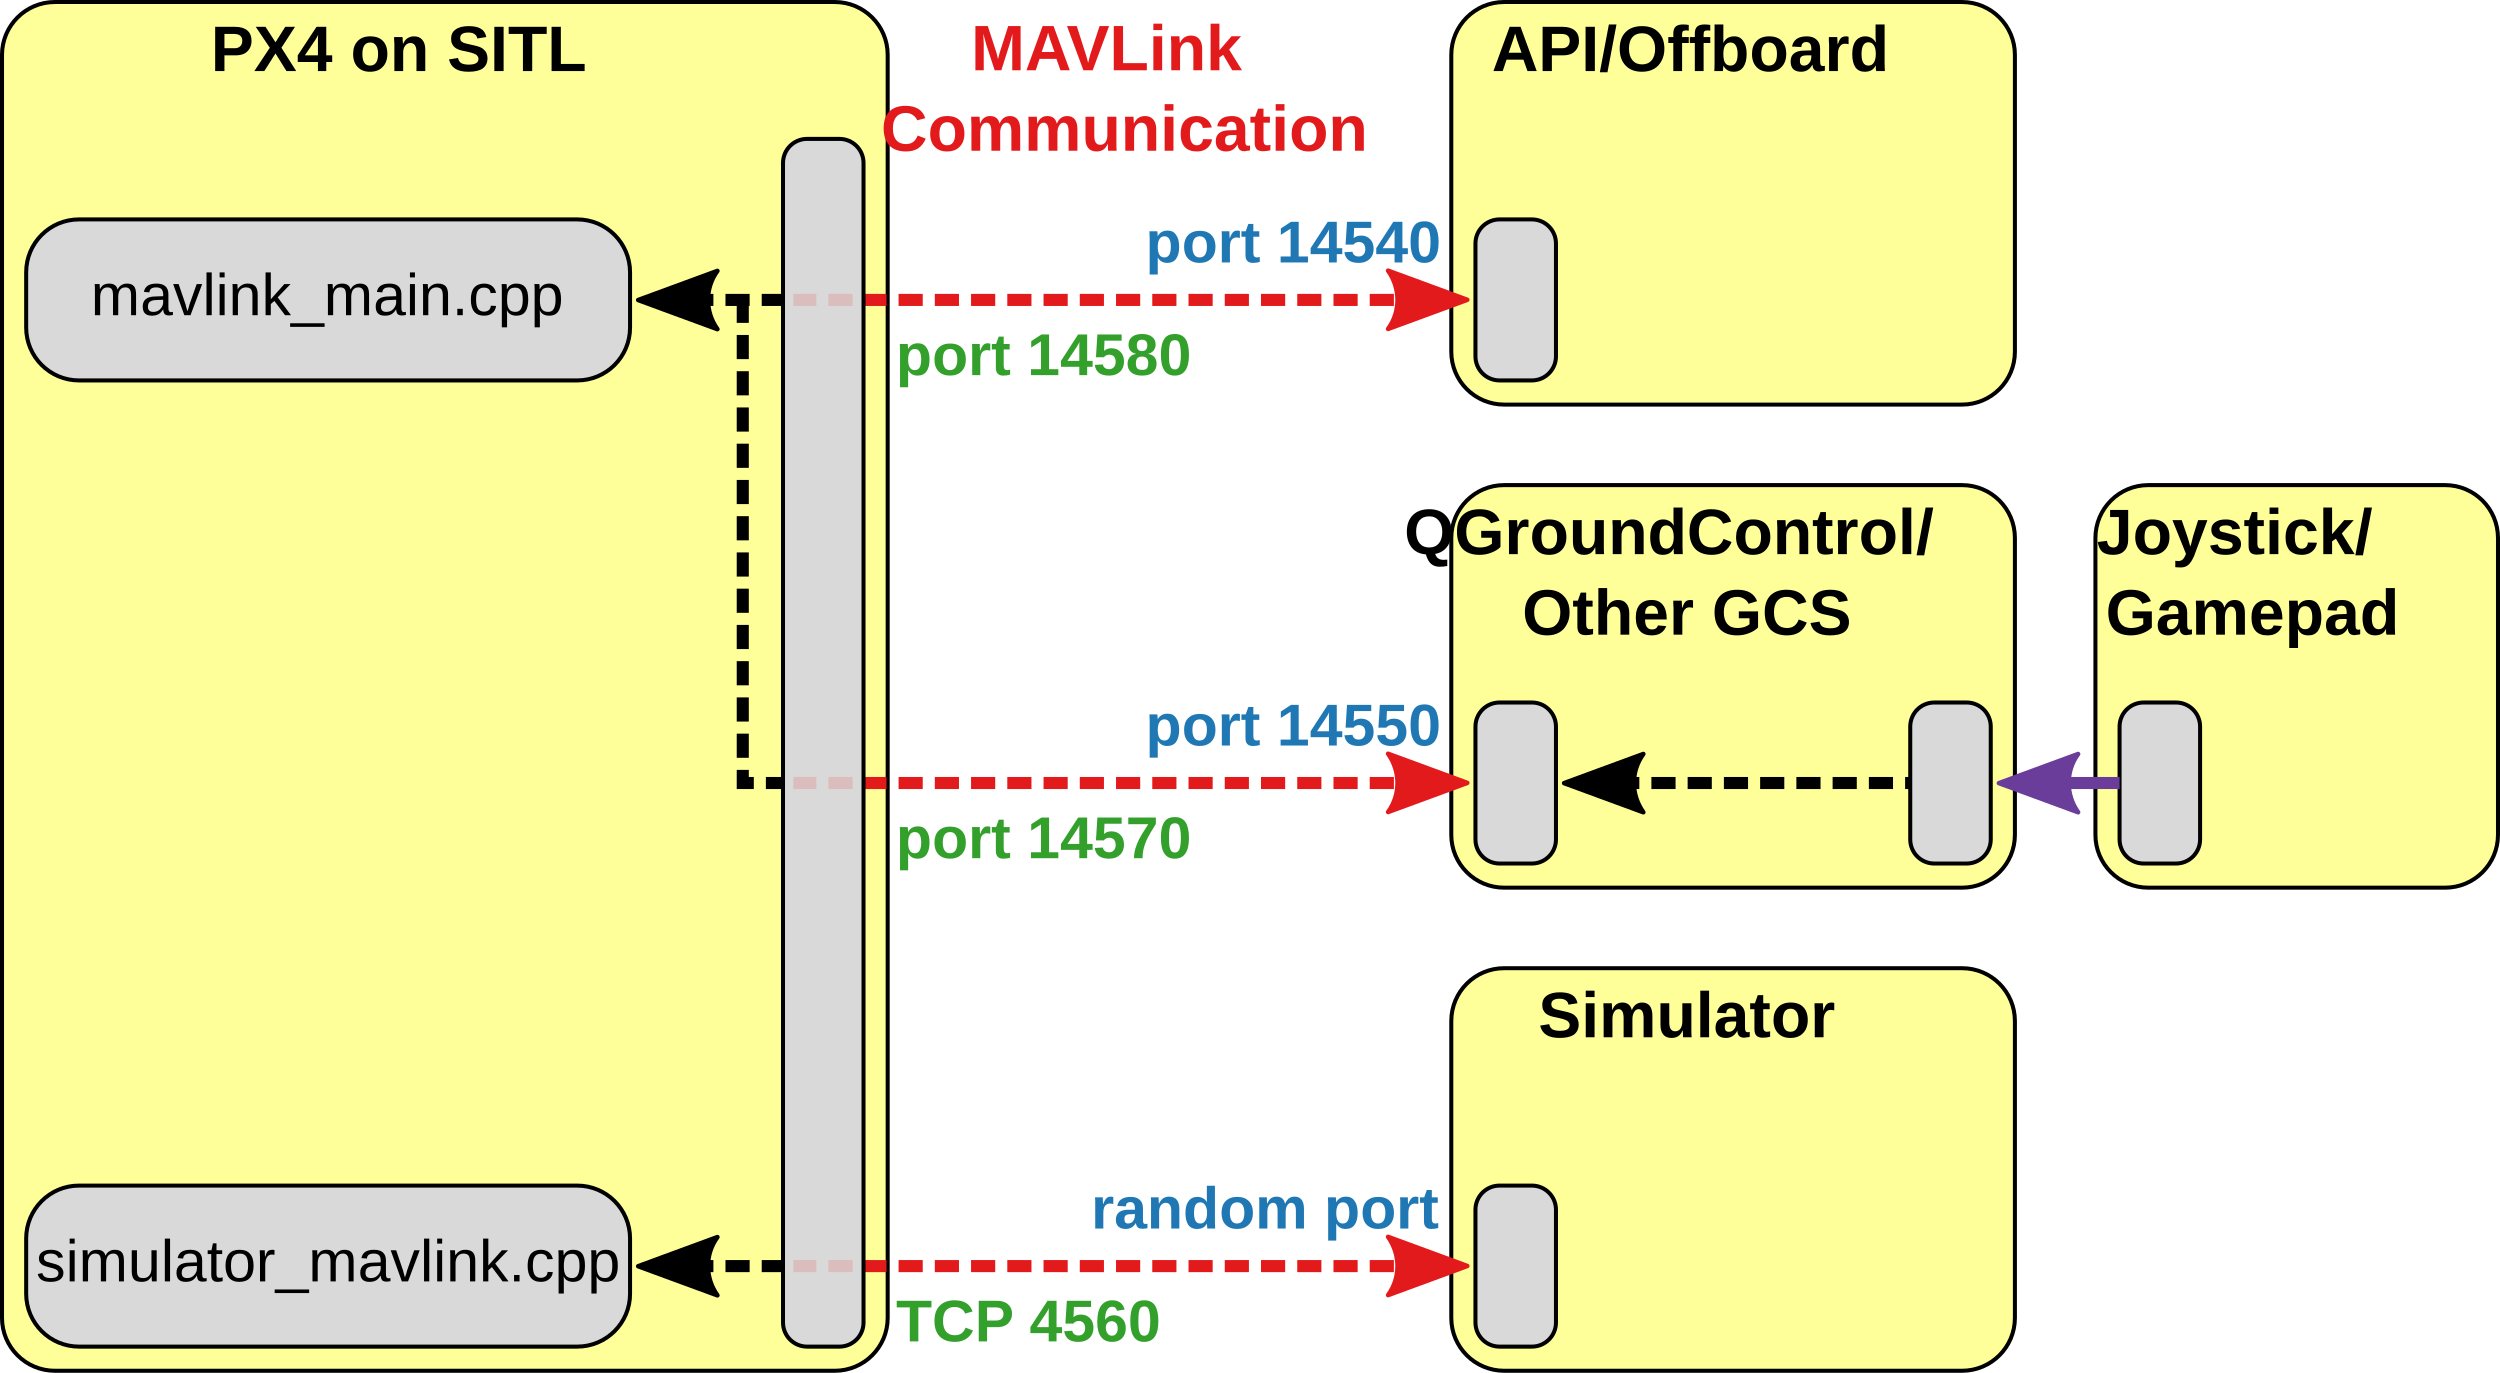
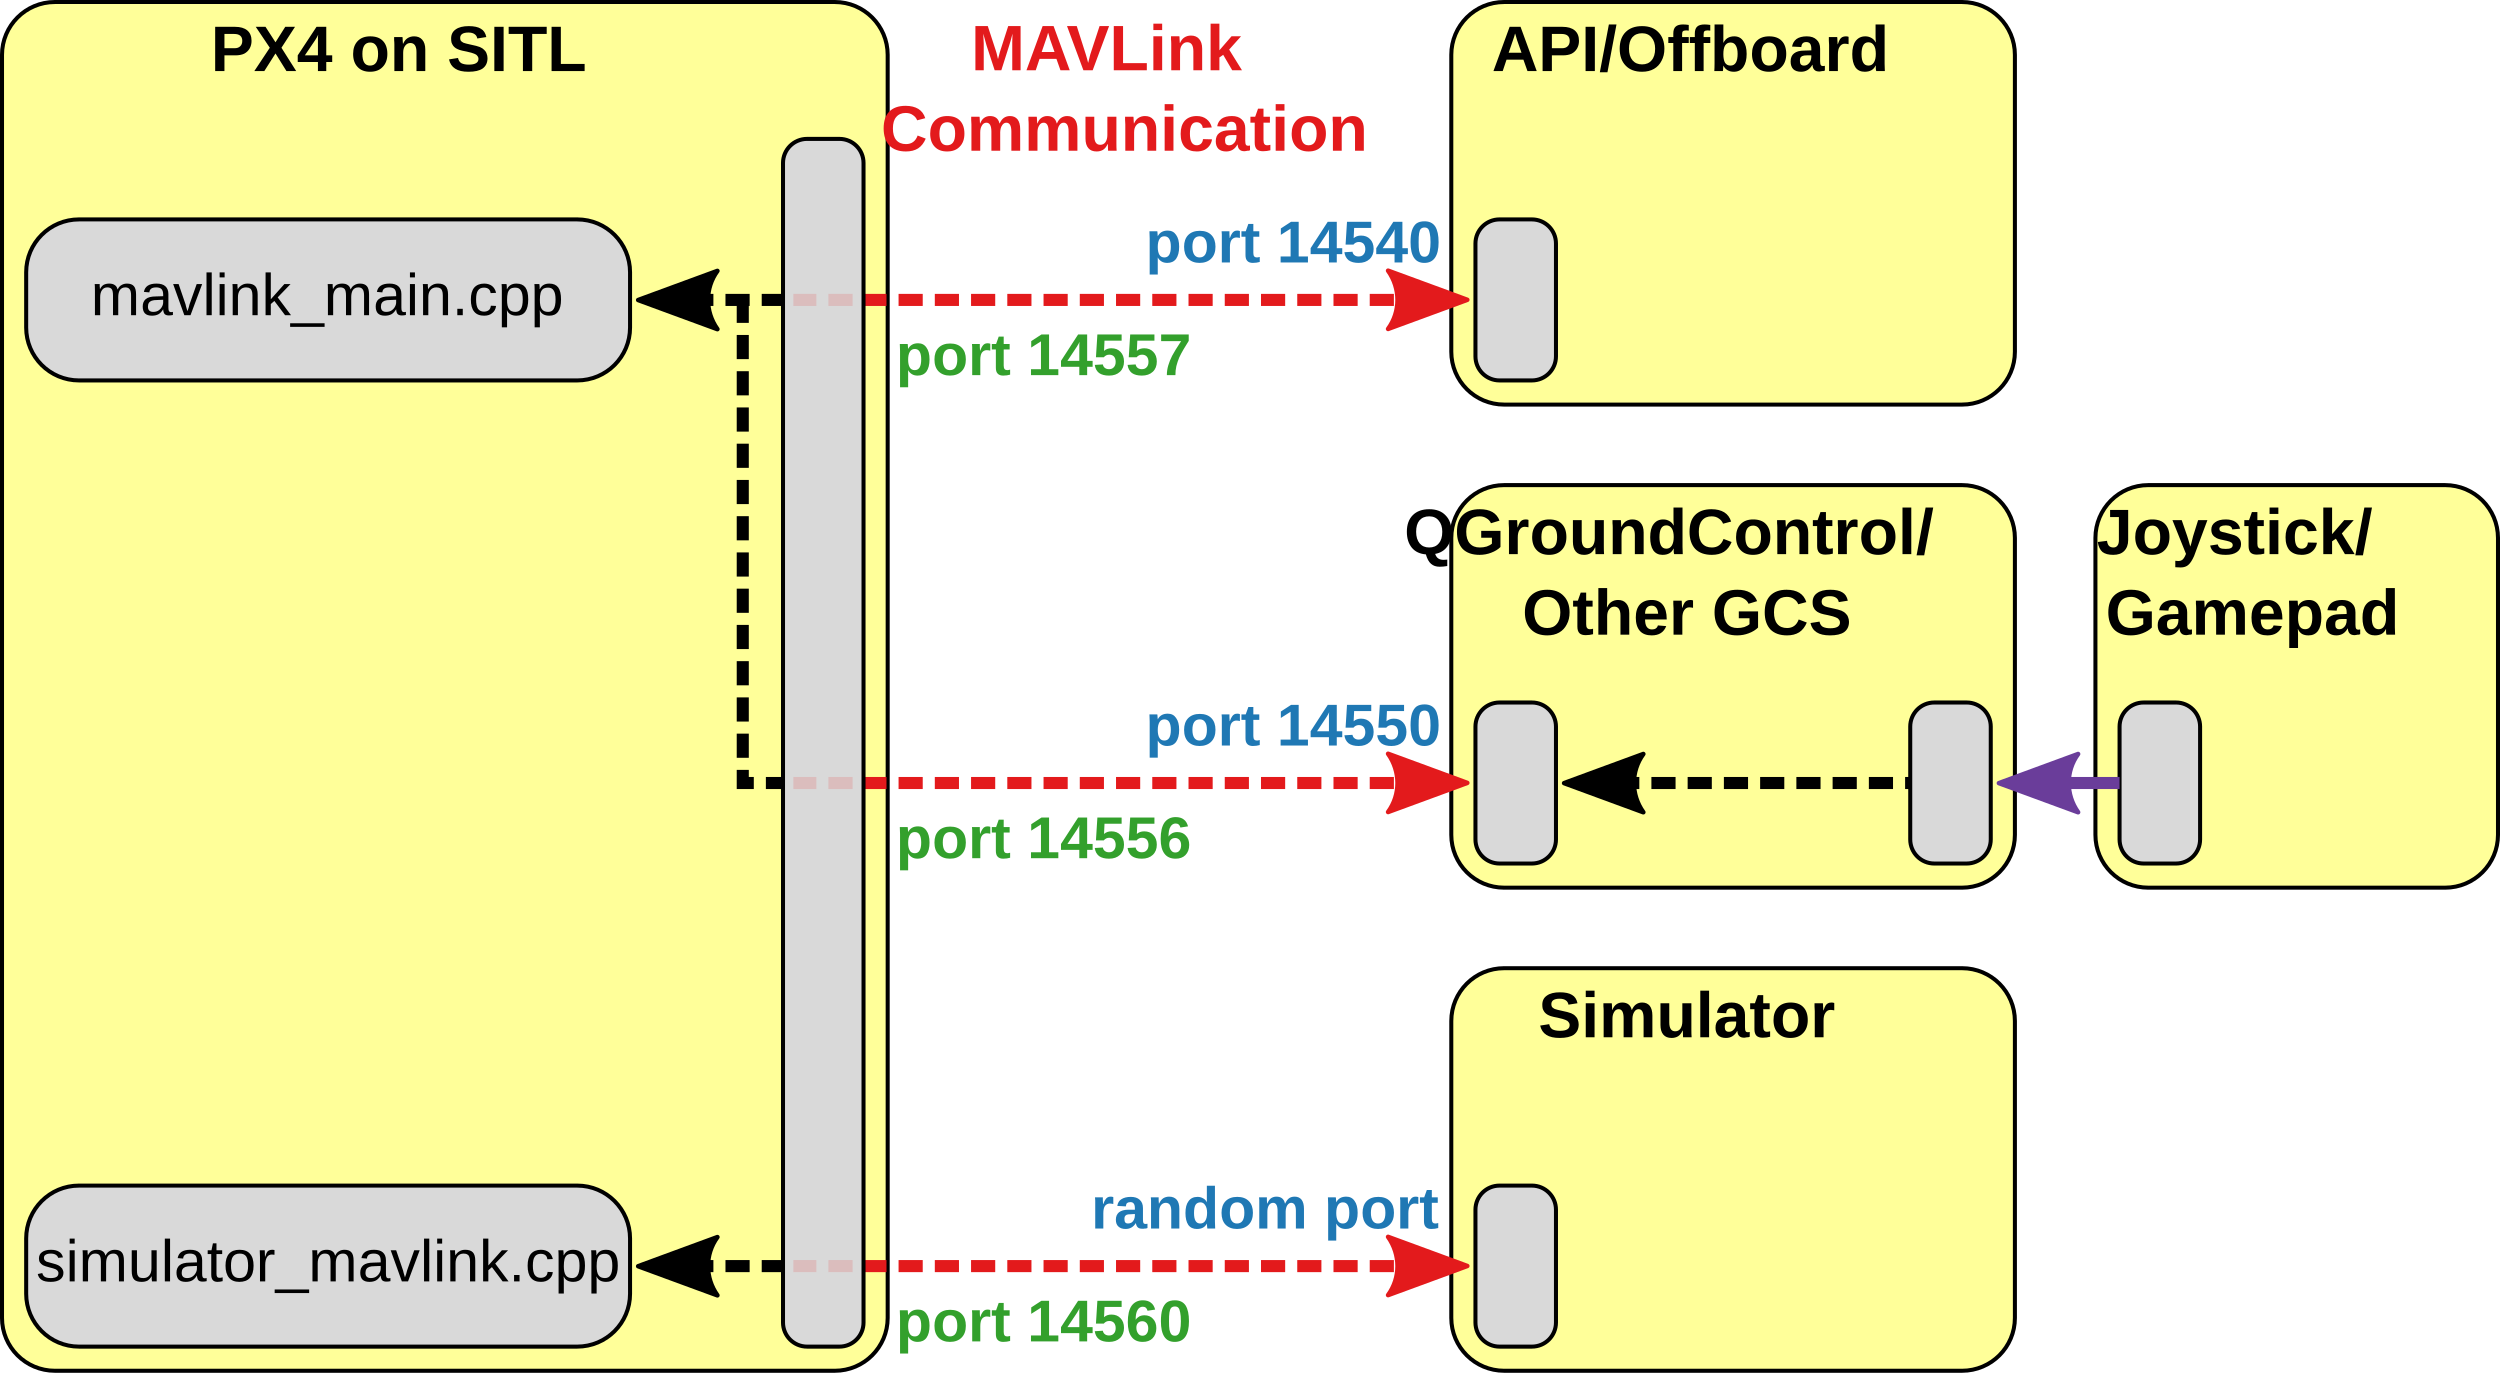
<svg xmlns="http://www.w3.org/2000/svg" width="164.306mm" height="90.223mm" viewBox="0 0 164.306 90.223" version="1.1" id="svg4553">
  <defs id="defs4547">
    <marker style="overflow:visible" id="marker3113" refX="0" refY="0" orient="auto">
      <path transform="scale(0.6)" d="M 8.719,4.034 -2.207,0.016 8.719,-4.002 c -1.745,2.372 -1.735,5.617 -6e-7,8.035 z" style="fill:#000000;fill-opacity:1;fill-rule:evenodd;stroke:#000000;stroke-width:0.625;stroke-linejoin:round;stroke-opacity:1" id="path3111" />
    </marker>
    <marker orient="auto" refY="0" refX="0" id="Arrow2Mend" style="overflow:visible">
      <path id="path1414" style="fill:#e31a1c;fill-opacity:1;fill-rule:evenodd;stroke:#e31a1c;stroke-width:0.625;stroke-linejoin:round;stroke-opacity:1" d="M 8.719,4.034 -2.207,0.016 8.719,-4.002 c -1.745,2.372 -1.735,5.617 -6e-7,8.035 z" transform="scale(-0.6)" />
    </marker>
    <marker orient="auto" refY="0" refX="0" id="marker2195" style="overflow:visible">
      <path id="path2193" style="fill:#000000;fill-opacity:1;fill-rule:evenodd;stroke:#000000;stroke-width:0.625;stroke-linejoin:round;stroke-opacity:1" d="M 8.719,4.034 -2.207,0.016 8.719,-4.002 c -1.745,2.372 -1.735,5.617 -6e-7,8.035 z" transform="matrix(-1.1,0,0,-1.1,-1.1,0)" />
    </marker>
    <marker orient="auto" refY="0" refX="0" id="marker2119" style="overflow:visible">
      <path id="path2117" d="M 0,0 5,-5 -12.5,0 5,5 Z" style="fill:#000000;fill-opacity:1;fill-rule:evenodd;stroke:#000000;stroke-width:1pt;stroke-opacity:1" transform="matrix(-0.4,0,0,-0.4,-4,0)" />
    </marker>
    <marker orient="auto" refY="0" refX="0" id="Arrow1Send" style="overflow:visible">
      <path id="path1402" d="M 0,0 5,-5 -12.5,0 5,5 Z" style="fill:#000000;fill-opacity:1;fill-rule:evenodd;stroke:#000000;stroke-width:1pt;stroke-opacity:1" transform="matrix(-0.2,0,0,-0.2,-1.2,0)" />
    </marker>
    <marker style="overflow:visible" id="marker1987" refX="0" refY="0" orient="auto">
      <path transform="scale(0.6)" d="M 8.719,4.034 -2.207,0.016 8.719,-4.002 c -1.745,2.372 -1.735,5.617 -6e-7,8.035 z" style="fill:#6a3d9a;fill-opacity:1;fill-rule:evenodd;stroke:#6a3d9a;stroke-width:0.625;stroke-linejoin:round;stroke-opacity:1" id="path1985" />
    </marker>
    <marker orient="auto" refY="0" refX="0" id="marker1923" style="overflow:visible">
      <path id="path1921" d="M 0,0 5,-5 -12.5,0 5,5 Z" style="fill:#000000;fill-opacity:1;fill-rule:evenodd;stroke:#000000;stroke-width:1pt;stroke-opacity:1" transform="matrix(-0.4,0,0,-0.4,-4,0)" />
    </marker>
    <marker orient="auto" refY="0" refX="0" id="Arrow2Lend" style="overflow:visible">
      <path id="path1408" style="fill:#000000;fill-opacity:1;fill-rule:evenodd;stroke:#000000;stroke-width:0.625;stroke-linejoin:round;stroke-opacity:1" d="M 8.719,4.034 -2.207,0.016 8.719,-4.002 c -1.745,2.372 -1.735,5.617 -6e-7,8.035 z" transform="matrix(-1.1,0,0,-1.1,-1.1,0)" />
    </marker>
    <marker orient="auto" refY="0" refX="0" id="Arrow1Mend" style="overflow:visible">
      <path id="path1396" d="M 0,0 5,-5 -12.5,0 5,5 Z" style="fill:#000000;fill-opacity:1;fill-rule:evenodd;stroke:#000000;stroke-width:1pt;stroke-opacity:1" transform="matrix(-0.4,0,0,-0.4,-4,0)" />
    </marker>
    <marker orient="auto" refY="0" refX="0" id="Arrow2Mstart" style="overflow:visible">
      <path id="path1411" style="fill:#000000;fill-opacity:1;fill-rule:evenodd;stroke:#000000;stroke-width:0.625;stroke-linejoin:round;stroke-opacity:1" d="M 8.719,4.034 -2.207,0.016 8.719,-4.002 c -1.745,2.372 -1.735,5.617 -6e-7,8.035 z" transform="scale(0.6)" />
    </marker>
    <marker orient="auto" refY="0" refX="0" id="Arrow1Sstart" style="overflow:visible">
      <path id="path1399" d="M 0,0 5,-5 -12.5,0 5,5 Z" style="fill:#000000;fill-opacity:1;fill-rule:evenodd;stroke:#000000;stroke-width:1pt;stroke-opacity:1" transform="matrix(0.2,0,0,0.2,1.2,0)" />
    </marker>
    <marker orient="auto" refY="0" refX="0" id="marker1671" style="overflow:visible">
      <path id="path1669" d="M 0,0 5,-5 -12.5,0 5,5 Z" style="fill:#000000;fill-opacity:1;fill-rule:evenodd;stroke:#000000;stroke-width:1pt;stroke-opacity:1" transform="matrix(0.4,0,0,0.4,4,0)" />
    </marker>
    <marker orient="auto" refY="0" refX="0" id="Arrow1Mstart" style="overflow:visible">
      <path id="path1393" d="M 0,0 5,-5 -12.5,0 5,5 Z" style="fill:#000000;fill-opacity:1;fill-rule:evenodd;stroke:#000000;stroke-width:1pt;stroke-opacity:1" transform="matrix(0.4,0,0,0.4,4,0)" />
    </marker>
    <marker orient="auto" refY="0" refX="0" id="Arrow2Mend-3" style="overflow:visible">
      <path id="path1414-1" style="fill:#e31a1c;fill-opacity:1;fill-rule:evenodd;stroke:#e31a1c;stroke-width:0.625;stroke-linejoin:round;stroke-opacity:1" d="M 8.719,4.034 -2.207,0.016 8.719,-4.002 c -1.745,2.372 -1.735,5.617 -6e-7,8.035 z" transform="scale(-0.6)" />
    </marker>
    <marker orient="auto" refY="0" refX="0" id="Arrow2Mend-3-4" style="overflow:visible">
      <path id="path1414-1-7" style="fill:#e31a1c;fill-opacity:1;fill-rule:evenodd;stroke:#e31a1c;stroke-width:0.625;stroke-linejoin:round;stroke-opacity:1" d="M 8.719,4.034 -2.207,0.016 8.719,-4.002 c -1.745,2.372 -1.735,5.617 -6e-7,8.035 z" transform="scale(-0.6)" />
    </marker>
    <marker orient="auto" refY="0" refX="0" id="Arrow2Mend-5" style="overflow:visible">
      <path id="path1414-5" style="fill:#000000;fill-opacity:1;fill-rule:evenodd;stroke:#000000;stroke-width:0.625;stroke-linejoin:round;stroke-opacity:1" d="M 8.719,4.034 -2.207,0.016 8.719,-4.002 c -1.745,2.372 -1.735,5.617 -6e-7,8.035 z" transform="scale(-0.6)" />
    </marker>
    <marker style="overflow:visible" id="marker3113-6" refX="0" refY="0" orient="auto">
      <path transform="scale(0.6)" d="M 8.719,4.034 -2.207,0.016 8.719,-4.002 c -1.745,2.372 -1.735,5.617 -6e-7,8.035 z" style="fill:#000000;fill-opacity:1;fill-rule:evenodd;stroke:#000000;stroke-width:0.625;stroke-linejoin:round;stroke-opacity:1" id="path3111-5" />
    </marker>
    <marker style="overflow:visible" id="marker3113-6-9" refX="0" refY="0" orient="auto">
      <path transform="scale(0.6)" d="M 8.719,4.034 -2.207,0.016 8.719,-4.002 c -1.745,2.372 -1.735,5.617 -6e-7,8.035 z" style="fill:#000000;fill-opacity:1;fill-rule:evenodd;stroke:#000000;stroke-width:0.625;stroke-linejoin:round;stroke-opacity:1" id="path3111-5-3" />
    </marker>
    <marker orient="auto" refY="0" refX="0" id="Arrow2Mend-36" style="overflow:visible">
      <path id="path1414-7" style="fill:#e31a1c;fill-opacity:1;fill-rule:evenodd;stroke:#e31a1c;stroke-width:0.625;stroke-linejoin:round;stroke-opacity:1" d="M 8.719,4.034 -2.207,0.016 8.719,-4.002 c -1.745,2.372 -1.735,5.617 -6e-7,8.035 z" transform="scale(-0.6)" />
    </marker>
  </defs>
  <g id="layer1" transform="translate(85.70808,-62.90077)">
    <text xml:space="preserve" style="font-style:normal;font-variant:normal;font-weight:normal;font-stretch:normal;font-size:2.822px;line-height:125%;font-family:Arial;-inkscape-font-specification:Arial;letter-spacing:0px;word-spacing:0px;fill:#000000;fill-opacity:1;stroke:none;stroke-width:0.265px;stroke-linecap:butt;stroke-linejoin:miter;stroke-opacity:1" x="-103.433" y="27.657" id="text1059">
      <tspan id="tspan1057" x="-103.433" y="27.657" style="stroke-width:0.265px">Paired Palette: "#A6CEE3" "  #1F78B4"   "#B2DF8A"   "#33A02C"   "#FB9A99"  "#E31A1C"  "#FDBF6F" "#FF7F00"   "#CAB2D6"   "#6A3D9A"  "#FFFF99"   "#B15928"</tspan>
    </text>
    <rect style="opacity:1;fill:#a6cee3;fill-opacity:1;stroke:none;stroke-width:1.588;stroke-miterlimit:4;stroke-dasharray:none;paint-order:normal" id="rect899-5-9-9-6" width="9.622" height="9.622" x="-80.983" y="29.779" rx="3.473" ry="3.473" />
    <rect style="opacity:1;fill:#1f78b4;fill-opacity:1;stroke:none;stroke-width:1.588;stroke-miterlimit:4;stroke-dasharray:none;paint-order:normal" id="rect899-5-9-9-6-2" width="9.622" height="9.622" x="-65.108" y="29.779" rx="3.473" ry="3.473" />
    <rect style="opacity:1;fill:#b2df8a;fill-opacity:1;stroke:none;stroke-width:1.588;stroke-miterlimit:4;stroke-dasharray:none;paint-order:normal" id="rect899-5-9-9-6-2-6" width="9.622" height="9.622" x="-49.233" y="29.779" rx="3.473" ry="3.473" />
    <rect style="opacity:1;fill:#33a02c;fill-opacity:1;stroke:none;stroke-width:1.588;stroke-miterlimit:4;stroke-dasharray:none;paint-order:normal" id="rect899-5-9-9-6-2-6-1" width="9.622" height="9.622" x="-33.358" y="29.779" rx="3.473" ry="3.473" />
    <rect style="opacity:1;fill:#fb9a99;fill-opacity:1;stroke:none;stroke-width:1.588;stroke-miterlimit:4;stroke-dasharray:none;paint-order:normal" id="rect899-5-9-9-6-8" width="9.622" height="9.622" x="-17.483" y="29.779" rx="3.473" ry="3.473" />
    <rect style="opacity:1;fill:#e31a1c;fill-opacity:1;stroke:none;stroke-width:1.588;stroke-miterlimit:4;stroke-dasharray:none;paint-order:normal" id="rect899-5-9-9-6-2-7" width="9.622" height="9.622" x="-1.608" y="29.779" rx="3.473" ry="3.473" />
    <rect style="opacity:1;fill:#fdbf6f;fill-opacity:1;stroke:none;stroke-width:1.588;stroke-miterlimit:4;stroke-dasharray:none;paint-order:normal" id="rect899-5-9-9-6-2-6-9" width="9.622" height="9.622" x="14.267" y="29.779" rx="3.473" ry="3.473" />
    <rect style="opacity:1;fill:#ff7f00;fill-opacity:1;stroke:none;stroke-width:1.588;stroke-miterlimit:4;stroke-dasharray:none;paint-order:normal" id="rect899-5-9-9-6-2-6-1-2" width="9.622" height="9.622" x="30.142" y="29.779" rx="3.473" ry="3.473" />
    <rect style="opacity:1;fill:#cab2d6;fill-opacity:1;stroke:none;stroke-width:1.588;stroke-miterlimit:4;stroke-dasharray:none;paint-order:normal" id="rect899-5-9-9-6-8-0" width="9.622" height="9.622" x="46.017" y="29.779" rx="3.473" ry="3.473" />
    <rect style="opacity:1;fill:#6a3d9a;fill-opacity:1;stroke:none;stroke-width:1.588;stroke-miterlimit:4;stroke-dasharray:none;paint-order:normal" id="rect899-5-9-9-6-2-7-2" width="9.622" height="9.622" x="61.892" y="29.779" rx="3.473" ry="3.473" />
    <rect style="opacity:1;fill:#ffff99;fill-opacity:1;stroke:none;stroke-width:1.588;stroke-miterlimit:4;stroke-dasharray:none;paint-order:normal" id="rect899-5-9-9-6-2-6-9-3" width="9.622" height="9.622" x="77.767" y="29.779" rx="3.473" ry="3.473" />
    <rect style="opacity:1;fill:#b15928;fill-opacity:1;stroke:none;stroke-width:1.588;stroke-miterlimit:4;stroke-dasharray:none;paint-order:normal" id="rect899-5-9-9-6-2-6-1-2-7" width="9.622" height="9.622" x="93.642" y="29.779" rx="3.473" ry="3.473" />
    <rect style="opacity:1;fill:#ffff99;fill-opacity:1;stroke:#000000;stroke-width:0.265;stroke-miterlimit:4;stroke-dasharray:none;paint-order:normal" id="rect899-5-9-9-6-2-9-3" width="58.208" height="89.958" x="-85.576" y="63.033" rx="3.473" ry="3.473" />
    <rect style="opacity:1;fill:#ffff99;fill-opacity:1;stroke:#000000;stroke-width:0.265;stroke-miterlimit:4;stroke-dasharray:none;paint-order:normal" id="rect899-5-9-9-6-2-9-3-6-7" width="37.042" height="26.458" x="9.674" y="63.033" rx="3.473" ry="3.473" />
    <rect style="opacity:1;fill:#ffff99;fill-opacity:1;stroke:#000000;stroke-width:0.265;stroke-miterlimit:4;stroke-dasharray:none;paint-order:normal" id="rect899-5-9-9-6-2-9-3-6-7-5" width="37.042" height="26.458" x="9.674" y="94.783" rx="3.473" ry="3.473" />
    <rect style="opacity:1;fill:#ffff99;fill-opacity:1;stroke:#000000;stroke-width:0.265;stroke-miterlimit:4;stroke-dasharray:none;paint-order:normal" id="rect899-5-9-9-6-2-9-3-6-7-5-6" width="37.042" height="26.458" x="9.674" y="126.533" rx="3.473" ry="3.473" />
    <rect style="opacity:1;fill:#ffff99;fill-opacity:1;stroke:#000000;stroke-width:0.265;stroke-miterlimit:4;stroke-dasharray:none;paint-order:normal" id="rect899-5-9-9-6-2-9-3-6-7-5-2" width="26.458" height="26.458" x="52.008" y="94.783" rx="3.473" ry="3.473" />
    <text xml:space="preserve" style="font-style:normal;font-variant:normal;font-weight:normal;font-stretch:normal;font-size:4.233px;line-height:125%;font-family:Arial;-inkscape-font-specification:Arial;text-align:center;letter-spacing:0px;word-spacing:0px;text-anchor:middle;fill:#000000;fill-opacity:1;stroke:none;stroke-width:0.265px;stroke-linecap:butt;stroke-linejoin:miter;stroke-opacity:1" x="-56.561" y="67.57" id="text1034">
      <tspan id="tspan1032" x="-56.561" y="67.57" style="font-style:normal;font-variant:normal;font-weight:bold;font-stretch:normal;font-family:Arial;-inkscape-font-specification:'Arial Bold';text-align:center;text-anchor:middle;stroke-width:0.265px">PX4 on SITL</tspan>
    </text>
    <text xml:space="preserve" style="font-style:normal;font-variant:normal;font-weight:normal;font-stretch:normal;font-size:4.233px;line-height:125%;font-family:Arial;-inkscape-font-specification:Arial;text-align:center;letter-spacing:0px;word-spacing:0px;text-anchor:middle;fill:#000000;fill-opacity:1;stroke:none;stroke-width:0.265px;stroke-linecap:butt;stroke-linejoin:miter;stroke-opacity:1" x="28.33" y="67.57" id="text1034-1">
      <tspan id="tspan1032-2" x="28.33" y="67.57" style="font-style:normal;font-variant:normal;font-weight:bold;font-stretch:normal;font-family:Arial;-inkscape-font-specification:'Arial Bold';text-align:center;text-anchor:middle;stroke-width:0.265px">API/Offboard</tspan>
    </text>
    <text xml:space="preserve" style="font-style:normal;font-variant:normal;font-weight:normal;font-stretch:normal;font-size:4.233px;line-height:125%;font-family:Arial;-inkscape-font-specification:Arial;text-align:center;letter-spacing:0px;word-spacing:0px;text-anchor:middle;fill:#000000;fill-opacity:1;stroke:none;stroke-width:0.265px;stroke-linecap:butt;stroke-linejoin:miter;stroke-opacity:1" x="28.1" y="99.32" id="text1034-7">
      <tspan id="tspan1032-0" x="28.1" y="99.32" style="font-style:normal;font-variant:normal;font-weight:bold;font-stretch:normal;font-family:Arial;-inkscape-font-specification:'Arial Bold';text-align:center;text-anchor:middle;stroke-width:0.265px">QGroundControl/</tspan>
      <tspan x="28.1" y="104.612" style="font-style:normal;font-variant:normal;font-weight:bold;font-stretch:normal;font-family:Arial;-inkscape-font-specification:'Arial Bold';text-align:center;text-anchor:middle;stroke-width:0.265px" id="tspan1070">Other GCS</tspan>
    </text>
    <text xml:space="preserve" style="font-style:normal;font-variant:normal;font-weight:normal;font-stretch:normal;font-size:4.233px;line-height:125%;font-family:Arial;-inkscape-font-specification:Arial;text-align:center;letter-spacing:0px;word-spacing:0px;text-anchor:middle;fill:#000000;fill-opacity:1;stroke:none;stroke-width:0.265px;stroke-linecap:butt;stroke-linejoin:miter;stroke-opacity:1" x="28.091" y="131.07" id="text1034-9">
      <tspan id="tspan1032-3" x="28.091" y="131.07" style="font-style:normal;font-variant:normal;font-weight:bold;font-stretch:normal;font-family:Arial;-inkscape-font-specification:'Arial Bold';text-align:center;text-anchor:middle;stroke-width:0.265px">Simulator</tspan>
    </text>
    <text xml:space="preserve" style="font-style:normal;font-variant:normal;font-weight:bold;font-stretch:normal;font-size:4.233px;line-height:125%;font-family:Arial;-inkscape-font-specification:'Arial Bold';text-align:center;letter-spacing:0px;word-spacing:0px;text-anchor:middle;fill:#000000;fill-opacity:1;stroke:none;stroke-width:0.265px;stroke-linecap:butt;stroke-linejoin:miter;stroke-opacity:1" x="65.271" y="99.32" id="text1074">
      <tspan id="tspan1072" x="65.271" y="99.32" style="font-style:normal;font-variant:normal;font-weight:bold;font-stretch:normal;font-family:Arial;-inkscape-font-specification:'Arial Bold';text-align:center;text-anchor:middle;stroke-width:0.265px">Joystick/</tspan>
      <tspan x="65.271" y="104.612" style="font-style:normal;font-variant:normal;font-weight:bold;font-stretch:normal;font-family:Arial;-inkscape-font-specification:'Arial Bold';text-align:center;text-anchor:middle;stroke-width:0.265px" id="tspan1076">Gamepad</tspan>
    </text>
    <rect style="opacity:1;fill:#d9d9d9;fill-opacity:1;stroke:#000000;stroke-width:0.265;stroke-miterlimit:4;stroke-dasharray:none;paint-order:normal" id="rect899-5-9-9-6-8-0-2-9-6" width="5.292" height="10.583" x="11.262" y="77.321" rx="1.583" ry="1.583" />
    <rect style="opacity:1;fill:#d9d9d9;fill-opacity:1;stroke:#000000;stroke-width:0.265;stroke-miterlimit:4;stroke-dasharray:none;paint-order:normal" id="rect899-5-9-9-6-8-0-2-9-6-0" width="5.292" height="10.583" x="11.262" y="109.071" rx="1.583" ry="1.583" />
    <rect style="opacity:1;fill:#d9d9d9;fill-opacity:1;stroke:#000000;stroke-width:0.265;stroke-miterlimit:4;stroke-dasharray:none;paint-order:normal" id="rect899-5-9-9-6-8-0-2-9-6-0-6" width="5.292" height="10.583" x="11.262" y="140.821" rx="1.583" ry="1.583" />
    <rect style="opacity:1;fill:#d9d9d9;fill-opacity:1;stroke:#000000;stroke-width:0.265;stroke-miterlimit:4;stroke-dasharray:none;paint-order:normal" id="rect899-5-9-9-6-8-0-2-9-6-0-2-6" width="5.292" height="10.583" x="53.595" y="109.071" rx="1.583" ry="1.583" />
    <rect style="opacity:1;fill:#d9d9d9;fill-opacity:1;stroke:#000000;stroke-width:0.265;stroke-miterlimit:4;stroke-dasharray:none;paint-order:normal" id="rect899-5-9-9-6-8-0-2-9-6-0-2-6-1" width="5.292" height="10.583" x="39.837" y="109.071" rx="1.583" ry="1.583" />
    <text xml:space="preserve" style="font-style:normal;font-variant:normal;font-weight:bold;font-stretch:normal;font-size:4.233px;line-height:125%;font-family:Arial;-inkscape-font-specification:'Arial Bold';text-align:center;letter-spacing:0px;word-spacing:0px;writing-mode:vertical-lr;text-anchor:middle;fill:#1f78b4;fill-opacity:1;stroke:none;stroke-width:0.265px;stroke-linecap:butt;stroke-linejoin:miter;stroke-opacity:1" x="-14.229" y="-146.187" id="text1194-7" transform="scale(-1)">
      <tspan id="tspan1192-9" x="-146.187" y="-14.229" style="font-style:normal;font-variant:normal;font-weight:bold;font-stretch:normal;font-family:Arial;-inkscape-font-specification:'Arial Bold';text-align:center;text-anchor:middle;fill:#1f78b4;fill-opacity:1;stroke-width:0.265px">UDP</tspan>
    </text>
    <text xml:space="preserve" style="font-style:normal;font-variant:normal;font-weight:bold;font-stretch:normal;font-size:4.233px;line-height:125%;font-family:Arial;-inkscape-font-specification:'Arial Bold';text-align:center;letter-spacing:0px;word-spacing:0px;writing-mode:vertical-lr;text-anchor:middle;fill:#1f78b4;fill-opacity:1;stroke:none;stroke-width:0.265px;stroke-linecap:butt;stroke-linejoin:miter;stroke-opacity:1" x="-14.229" y="-114.437" id="text1194-7-2" transform="scale(-1)">
      <tspan id="tspan1192-9-0" x="-114.437" y="-14.229" style="font-style:normal;font-variant:normal;font-weight:bold;font-stretch:normal;font-family:Arial;-inkscape-font-specification:'Arial Bold';text-align:center;text-anchor:middle;fill:#1f78b4;fill-opacity:1;stroke-width:0.265px">UDP</tspan>
    </text>
    <text xml:space="preserve" style="font-style:normal;font-variant:normal;font-weight:bold;font-stretch:normal;font-size:4.233px;line-height:125%;font-family:Arial;-inkscape-font-specification:'Arial Bold';text-align:center;letter-spacing:0px;word-spacing:0px;writing-mode:vertical-lr;text-anchor:middle;fill:#1f78b4;fill-opacity:1;stroke:none;stroke-width:0.265px;stroke-linecap:butt;stroke-linejoin:miter;stroke-opacity:1" x="-14.229" y="-82.667" id="text1194-7-2-2" transform="scale(-1)">
      <tspan id="tspan1192-9-0-3" x="-82.667" y="-14.229" style="font-style:normal;font-variant:normal;font-weight:bold;font-stretch:normal;font-family:Arial;-inkscape-font-specification:'Arial Bold';text-align:center;text-anchor:middle;fill:#1f78b4;fill-opacity:1;stroke-width:0.265px">UDP</tspan>
    </text>
    <text xml:space="preserve" style="font-style:normal;font-variant:normal;font-weight:bold;font-stretch:normal;font-size:3.704px;line-height:125%;font-family:Arial;-inkscape-font-specification:'Arial Bold';text-align:center;letter-spacing:0px;word-spacing:0px;writing-mode:vertical-lr;text-anchor:middle;fill:#000000;fill-opacity:1;stroke:none;stroke-width:0.265px;stroke-linecap:butt;stroke-linejoin:miter;stroke-opacity:1" x="-42.786" y="-114.302" id="text1194-7-2-7" transform="scale(-1)">
      <tspan id="tspan1192-9-0-5" x="-114.302" y="-42.786" style="font-style:normal;font-variant:normal;font-weight:bold;font-stretch:normal;font-size:3.704px;font-family:Arial;-inkscape-font-specification:'Arial Bold';text-align:center;text-anchor:middle;stroke-width:0.265px">Serial</tspan>
    </text>
    <text xml:space="preserve" style="font-style:normal;font-variant:normal;font-weight:bold;font-stretch:normal;font-size:3.704px;line-height:125%;font-family:Arial;-inkscape-font-specification:'Arial Bold';text-align:center;letter-spacing:0px;word-spacing:0px;writing-mode:vertical-lr;text-anchor:middle;fill:#000000;fill-opacity:1;stroke:none;stroke-width:0.265px;stroke-linecap:butt;stroke-linejoin:miter;stroke-opacity:1" x="-56.56" y="-114.313" id="text1194-7-2-7-9" transform="scale(-1)">
      <tspan id="tspan1192-9-0-5-2" x="-114.313" y="-56.56" style="font-style:normal;font-variant:normal;font-weight:bold;font-stretch:normal;font-size:3.704px;font-family:Arial;-inkscape-font-specification:'Arial Bold';text-align:center;text-anchor:middle;stroke-width:0.265px">Serial</tspan>
    </text>
    <path style="fill:none;fill-rule:evenodd;stroke:#6a3d9a;stroke-width:0.794;stroke-linecap:butt;stroke-linejoin:miter;stroke-miterlimit:4;stroke-dasharray:none;stroke-dashoffset:2.461;stroke-opacity:1;marker-start:url(#marker1987)" d="m 46.716,114.362 h 6.879" id="path1304" />
    <path style="fill:none;fill-rule:evenodd;stroke:#e31a1c;stroke-width:0.794;stroke-linecap:butt;stroke-linejoin:miter;stroke-miterlimit:4;stroke-dasharray:1.588, 0.794;stroke-dashoffset:2.461;stroke-opacity:1;marker-end:url(#Arrow2Mend)" d="M -28.955,146.112 H 9.674" id="path1304-9-7" />
    <path style="fill:none;fill-rule:evenodd;stroke:#000000;stroke-width:0.794;stroke-linecap:butt;stroke-linejoin:miter;stroke-miterlimit:4;stroke-dasharray:1.588, 0.794;stroke-dashoffset:0.079;stroke-opacity:1;marker-start:url(#Arrow2Mstart)" d="M 18.141,114.362 H 39.837" id="path1304-6-2" />
    <path style="fill:none;fill-rule:evenodd;stroke:#e31a1c;stroke-width:0.794;stroke-linecap:butt;stroke-linejoin:miter;stroke-miterlimit:4;stroke-dasharray:1.588, 0.794;stroke-dashoffset:2.461;stroke-opacity:1;marker-end:url(#Arrow2Mend-3)" d="M -28.955,114.362 H 9.674" id="path1304-9-7-9" />
    <path style="fill:none;fill-rule:evenodd;stroke:#e31a1c;stroke-width:0.794;stroke-linecap:butt;stroke-linejoin:miter;stroke-miterlimit:4;stroke-dasharray:1.588, 0.794;stroke-dashoffset:2.461;stroke-opacity:1;marker-end:url(#Arrow2Mend-3-4)" d="M -28.955,82.612 H 9.674" id="path1304-9-7-9-8" />
    <rect style="opacity:1;fill:#d9d9d9;fill-opacity:1;stroke:#000000;stroke-width:0.265;stroke-miterlimit:4;stroke-dasharray:none;paint-order:normal" id="rect899-5-9-9-6-2-6-9-3-3-1-7" width="39.688" height="10.583" x="-83.988" y="77.321" rx="3.473" ry="3.473" />
    <text xml:space="preserve" style="font-style:normal;font-variant:normal;font-weight:normal;font-stretch:normal;font-size:3.881px;line-height:125%;font-family:Arial;-inkscape-font-specification:Arial;letter-spacing:0px;word-spacing:0px;writing-mode:lr-tb;fill:#000000;fill-opacity:1;stroke:none;stroke-width:0.265px;stroke-linecap:butt;stroke-linejoin:miter;stroke-opacity:1" x="-79.735" y="83.616" id="text2759">
      <tspan id="tspan2757" x="-79.735" y="83.616" style="font-size:3.881px;writing-mode:lr-tb;stroke-width:0.265px">mavlink_main.cpp</tspan>
    </text>
    <text xml:space="preserve" style="font-style:normal;font-variant:normal;font-weight:bold;font-stretch:normal;font-size:3.881px;line-height:125%;font-family:Arial;-inkscape-font-specification:'Arial Bold';letter-spacing:0px;word-spacing:0px;writing-mode:lr-tb;fill:#1f78b4;fill-opacity:1;stroke:none;stroke-width:0.265px;stroke-linecap:butt;stroke-linejoin:miter;stroke-opacity:1" x="-10.415" y="80.147" id="text2767">
      <tspan id="tspan2765" x="-10.415" y="80.147" style="font-style:normal;font-variant:normal;font-weight:bold;font-stretch:normal;font-size:3.881px;font-family:Arial;-inkscape-font-specification:'Arial Bold';writing-mode:lr-tb;fill:#1f78b4;fill-opacity:1;stroke-width:0.265px">port 14540</tspan>
    </text>
    <text xml:space="preserve" style="font-style:normal;font-variant:normal;font-weight:bold;font-stretch:normal;font-size:3.881px;line-height:125%;font-family:Arial;-inkscape-font-specification:'Arial Bold';letter-spacing:0px;word-spacing:0px;writing-mode:lr-tb;fill:#33a02c;fill-opacity:1;stroke:none;stroke-width:0.265px;stroke-linecap:butt;stroke-linejoin:miter;stroke-opacity:1" x="-26.819" y="87.555" id="text2767-4">
-       <tspan id="tspan2765-5" x="-26.819" y="87.555" style="font-style:normal;font-variant:normal;font-weight:bold;font-stretch:normal;font-size:3.881px;font-family:Arial;-inkscape-font-specification:'Arial Bold';writing-mode:lr-tb;fill:#33a02c;fill-opacity:1;stroke-width:0.265px">port 14580</tspan>
+       <tspan id="tspan2765-5" x="-26.819" y="87.555" style="font-style:normal;font-variant:normal;font-weight:bold;font-stretch:normal;font-size:3.881px;font-family:Arial;-inkscape-font-specification:'Arial Bold';writing-mode:lr-tb;fill:#33a02c;fill-opacity:1;stroke-width:0.265px">port 14557</tspan>
    </text>
    <text xml:space="preserve" style="font-style:normal;font-variant:normal;font-weight:bold;font-stretch:normal;font-size:3.881px;line-height:125%;font-family:Arial;-inkscape-font-specification:'Arial Bold';letter-spacing:0px;word-spacing:0px;writing-mode:lr-tb;fill:#1f78b4;fill-opacity:1;stroke:none;stroke-width:0.265px;stroke-linecap:butt;stroke-linejoin:miter;stroke-opacity:1" x="-10.415" y="111.897" id="text2767-3">
      <tspan id="tspan2765-6" x="-10.415" y="111.897" style="font-style:normal;font-variant:normal;font-weight:bold;font-stretch:normal;font-size:3.881px;font-family:Arial;-inkscape-font-specification:'Arial Bold';writing-mode:lr-tb;fill:#1f78b4;fill-opacity:1;stroke-width:0.265px">port 14550</tspan>
    </text>
    <text xml:space="preserve" style="font-style:normal;font-variant:normal;font-weight:bold;font-stretch:normal;font-size:3.881px;line-height:125%;font-family:Arial;-inkscape-font-specification:'Arial Bold';letter-spacing:0px;word-spacing:0px;writing-mode:lr-tb;fill:#33a02c;fill-opacity:1;stroke:none;stroke-width:0.265px;stroke-linecap:butt;stroke-linejoin:miter;stroke-opacity:1" x="-26.819" y="119.305" id="text2767-4-1">
-       <tspan id="tspan2765-5-0" x="-26.819" y="119.305" style="font-style:normal;font-variant:normal;font-weight:bold;font-stretch:normal;font-size:3.881px;font-family:Arial;-inkscape-font-specification:'Arial Bold';writing-mode:lr-tb;fill:#33a02c;fill-opacity:1;stroke-width:0.265px">port 14570</tspan>
+       <tspan id="tspan2765-5-0" x="-26.819" y="119.305" style="font-style:normal;font-variant:normal;font-weight:bold;font-stretch:normal;font-size:3.881px;font-family:Arial;-inkscape-font-specification:'Arial Bold';writing-mode:lr-tb;fill:#33a02c;fill-opacity:1;stroke-width:0.265px">port 14556</tspan>
    </text>
    <text xml:space="preserve" style="font-style:normal;font-variant:normal;font-weight:normal;font-stretch:normal;font-size:3.528px;line-height:125%;font-family:Arial;-inkscape-font-specification:Arial;letter-spacing:0px;word-spacing:0px;writing-mode:lr-tb;fill:#33a02c;fill-opacity:1;stroke:none;stroke-width:0.265px;stroke-linecap:butt;stroke-linejoin:miter;stroke-opacity:1" x="-26.819" y="151.06" id="text2767-3-3">
-       <tspan id="tspan2765-6-2" x="-26.819" y="151.06" style="font-style:normal;font-variant:normal;font-weight:bold;font-stretch:normal;font-size:3.881px;font-family:Arial;-inkscape-font-specification:'Arial Bold';writing-mode:lr-tb;fill:#33a02c;fill-opacity:1;stroke-width:0.265px">TCP 4560 </tspan>
+       <tspan id="tspan2765-6-2" x="-26.819" y="151.06" style="font-style:normal;font-variant:normal;font-weight:bold;font-stretch:normal;font-size:3.881px;font-family:Arial;-inkscape-font-specification:'Arial Bold';writing-mode:lr-tb;fill:#33a02c;fill-opacity:1;stroke-width:0.265px">port 14560</tspan>
    </text>
    <text xml:space="preserve" style="font-style:normal;font-variant:normal;font-weight:bold;font-stretch:normal;font-size:3.881px;line-height:125%;font-family:Arial;-inkscape-font-specification:'Arial Bold';letter-spacing:0px;word-spacing:0px;writing-mode:lr-tb;fill:#1f78b4;fill-opacity:1;stroke:none;stroke-width:0.265px;stroke-linecap:butt;stroke-linejoin:miter;stroke-opacity:1" x="-13.991" y="143.642" id="text2767-4-1-0">
      <tspan id="tspan2765-5-0-6" x="-13.991" y="143.642" style="font-style:normal;font-variant:normal;font-weight:bold;font-stretch:normal;font-size:3.881px;font-family:Arial;-inkscape-font-specification:'Arial Bold';writing-mode:lr-tb;fill:#1f78b4;fill-opacity:1;stroke-width:0.265px">random port</tspan>
    </text>
    <rect style="opacity:1;fill:#d9d9d9;fill-opacity:1;stroke:#000000;stroke-width:0.265;stroke-miterlimit:4;stroke-dasharray:none;paint-order:normal" id="rect899-5-9-9-6-2-6-9-3-3-1" width="39.688" height="10.583" x="-83.988" y="140.821" rx="3.473" ry="3.473" />
    <text xml:space="preserve" style="font-style:normal;font-variant:normal;font-weight:normal;font-stretch:normal;font-size:3.881px;line-height:125%;font-family:Arial;-inkscape-font-specification:Arial;letter-spacing:0px;word-spacing:0px;writing-mode:lr-tb;fill:#000000;fill-opacity:1;stroke:none;stroke-width:0.265px;stroke-linecap:butt;stroke-linejoin:miter;stroke-opacity:1" x="-83.335" y="147.116" id="text2763">
      <tspan id="tspan2761" x="-83.335" y="147.116" style="font-size:3.881px;writing-mode:lr-tb;stroke-width:0.265px">simulator_mavlink.cpp</tspan>
    </text>
    <path style="fill:none;fill-rule:evenodd;stroke:#000000;stroke-width:0.794;stroke-linecap:butt;stroke-linejoin:miter;stroke-miterlimit:4;stroke-dasharray:1.588, 0.794;stroke-dashoffset:2.461;stroke-opacity:1;marker-start:url(#marker3113)" d="m -42.713,146.112 h 8.467" id="path1304-9-7-4" />
    <path style="fill:none;fill-rule:evenodd;stroke:#000000;stroke-width:0.794;stroke-linecap:butt;stroke-linejoin:miter;stroke-miterlimit:4;stroke-dasharray:1.588, 0.794;stroke-dashoffset:2.461;stroke-opacity:1;marker-start:url(#marker3113-6)" d="m -42.713,82.612 h 8.467" id="path1304-9-7-4-6" />
    <path style="fill:none;fill-rule:evenodd;stroke:#000000;stroke-width:0.794;stroke-linecap:butt;stroke-linejoin:miter;stroke-miterlimit:4;stroke-dasharray:1.588, 0.794;stroke-dashoffset:2.461;stroke-opacity:1" d="m -36.892,82.612 v 31.75 h 2.646" id="path1304-9-7-4-6-7" />
    <rect style="opacity:1;fill:#d9d9d9;fill-opacity:1;stroke:#000000;stroke-width:0.265;stroke-miterlimit:4;stroke-dasharray:none;paint-order:normal" id="rect899-5-9-9-6-8-0-2-9" width="5.292" height="79.375" x="-34.247" y="72.029" rx="1.583" ry="1.583" />
    <text xml:space="preserve" style="font-style:normal;font-variant:normal;font-weight:bold;font-stretch:normal;font-size:4.233px;line-height:125%;font-family:Arial;-inkscape-font-specification:'Arial Bold';text-align:center;letter-spacing:0px;word-spacing:0px;writing-mode:lr-tb;text-anchor:middle;fill:#e31a1c;fill-opacity:1;stroke:none;stroke-width:0.265px;stroke-linecap:butt;stroke-linejoin:miter;stroke-opacity:1" x="-8.87" y="67.519" id="text1073">
      <tspan x="-8.87" y="67.519" style="font-style:normal;font-variant:normal;font-weight:bold;font-stretch:normal;font-family:Arial;-inkscape-font-specification:'Arial Bold';text-align:center;writing-mode:lr-tb;text-anchor:middle;fill:#e31a1c;fill-opacity:1;stroke-width:0.265px" id="tspan1075">MAVLink</tspan>
      <tspan x="-8.87" y="72.81" style="font-style:normal;font-variant:normal;font-weight:bold;font-stretch:normal;font-family:Arial;-inkscape-font-specification:'Arial Bold';text-align:center;writing-mode:lr-tb;text-anchor:middle;fill:#e31a1c;fill-opacity:1;stroke-width:0.265px" id="tspan1047">Communication</tspan>
    </text>
    <path style="opacity:0.15;fill:none;fill-rule:evenodd;stroke:#e31a1c;stroke-width:0.794;stroke-linecap:butt;stroke-linejoin:miter;stroke-miterlimit:4;stroke-dasharray:1.588, 0.794;stroke-dashoffset:2.461;stroke-opacity:1" d="m -33.565,114.362 h 4.233" id="path1304-9-7-5-3" />
    <text xml:space="preserve" style="font-style:normal;font-variant:normal;font-weight:bold;font-stretch:normal;font-size:4.233px;line-height:125%;font-family:Arial;-inkscape-font-specification:'Arial Bold';text-align:center;letter-spacing:0px;word-spacing:0px;writing-mode:vertical-lr;text-anchor:middle;fill:#33a02c;fill-opacity:1;stroke:none;stroke-width:0.265px;stroke-linecap:butt;stroke-linejoin:miter;stroke-opacity:1" x="31.279" y="-111.771" id="text1194" transform="scale(-1)">
      <tspan id="tspan1192" x="-111.771" y="31.279" style="font-style:normal;font-variant:normal;font-weight:bold;font-stretch:normal;font-family:Arial;-inkscape-font-specification:'Arial Bold';text-align:center;text-anchor:middle;fill:#33a02c;fill-opacity:1;stroke-width:0.265px">UDP</tspan>
    </text>
    <path style="fill:none;fill-rule:evenodd;stroke:#e31a1c;stroke-width:0.794;stroke-linecap:butt;stroke-linejoin:miter;stroke-miterlimit:4;stroke-dasharray:1.588, 0.794;stroke-dashoffset:2.461;stroke-opacity:1;opacity:0.15" d="m -33.565,146.112 h 4.233" id="path1304-9-7-5" />
    <path style="opacity:0.15;fill:none;fill-rule:evenodd;stroke:#e31a1c;stroke-width:0.794;stroke-linecap:butt;stroke-linejoin:miter;stroke-miterlimit:4;stroke-dasharray:1.588, 0.794;stroke-dashoffset:2.461;stroke-opacity:1" d="m -33.565,82.612 h 4.233" id="path1304-9-7-5-3-5" />
  </g>
</svg>
